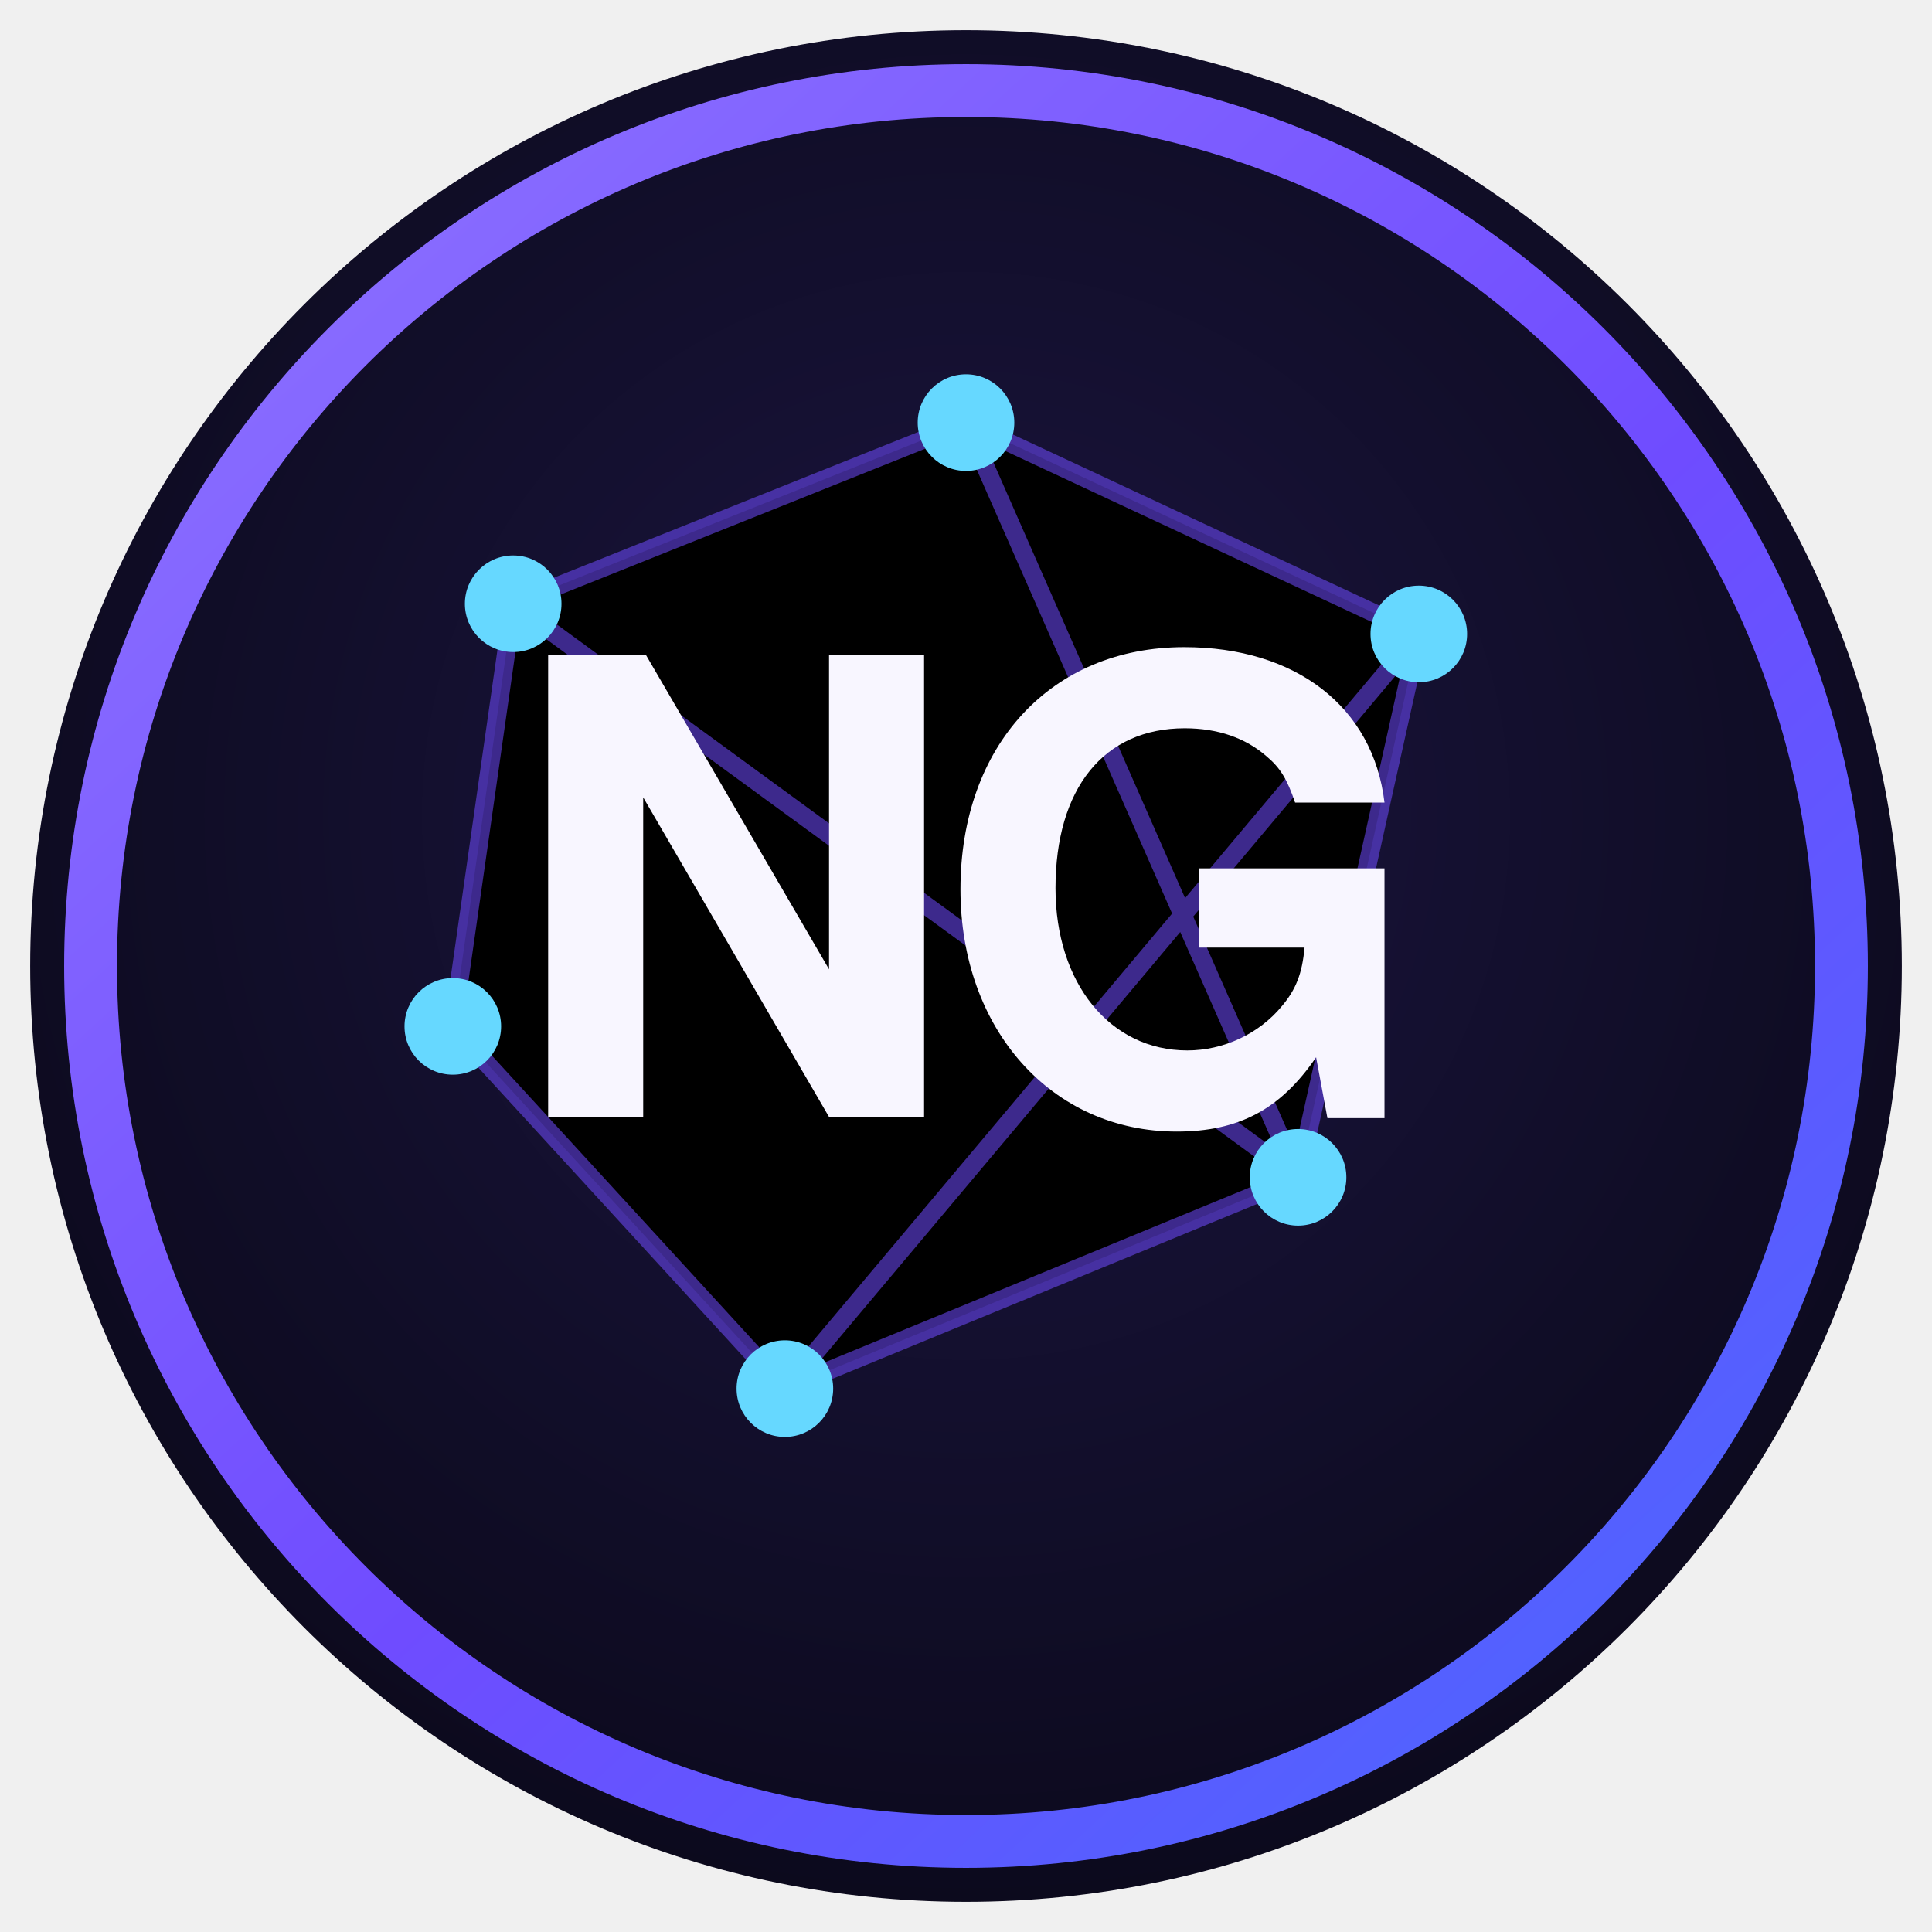
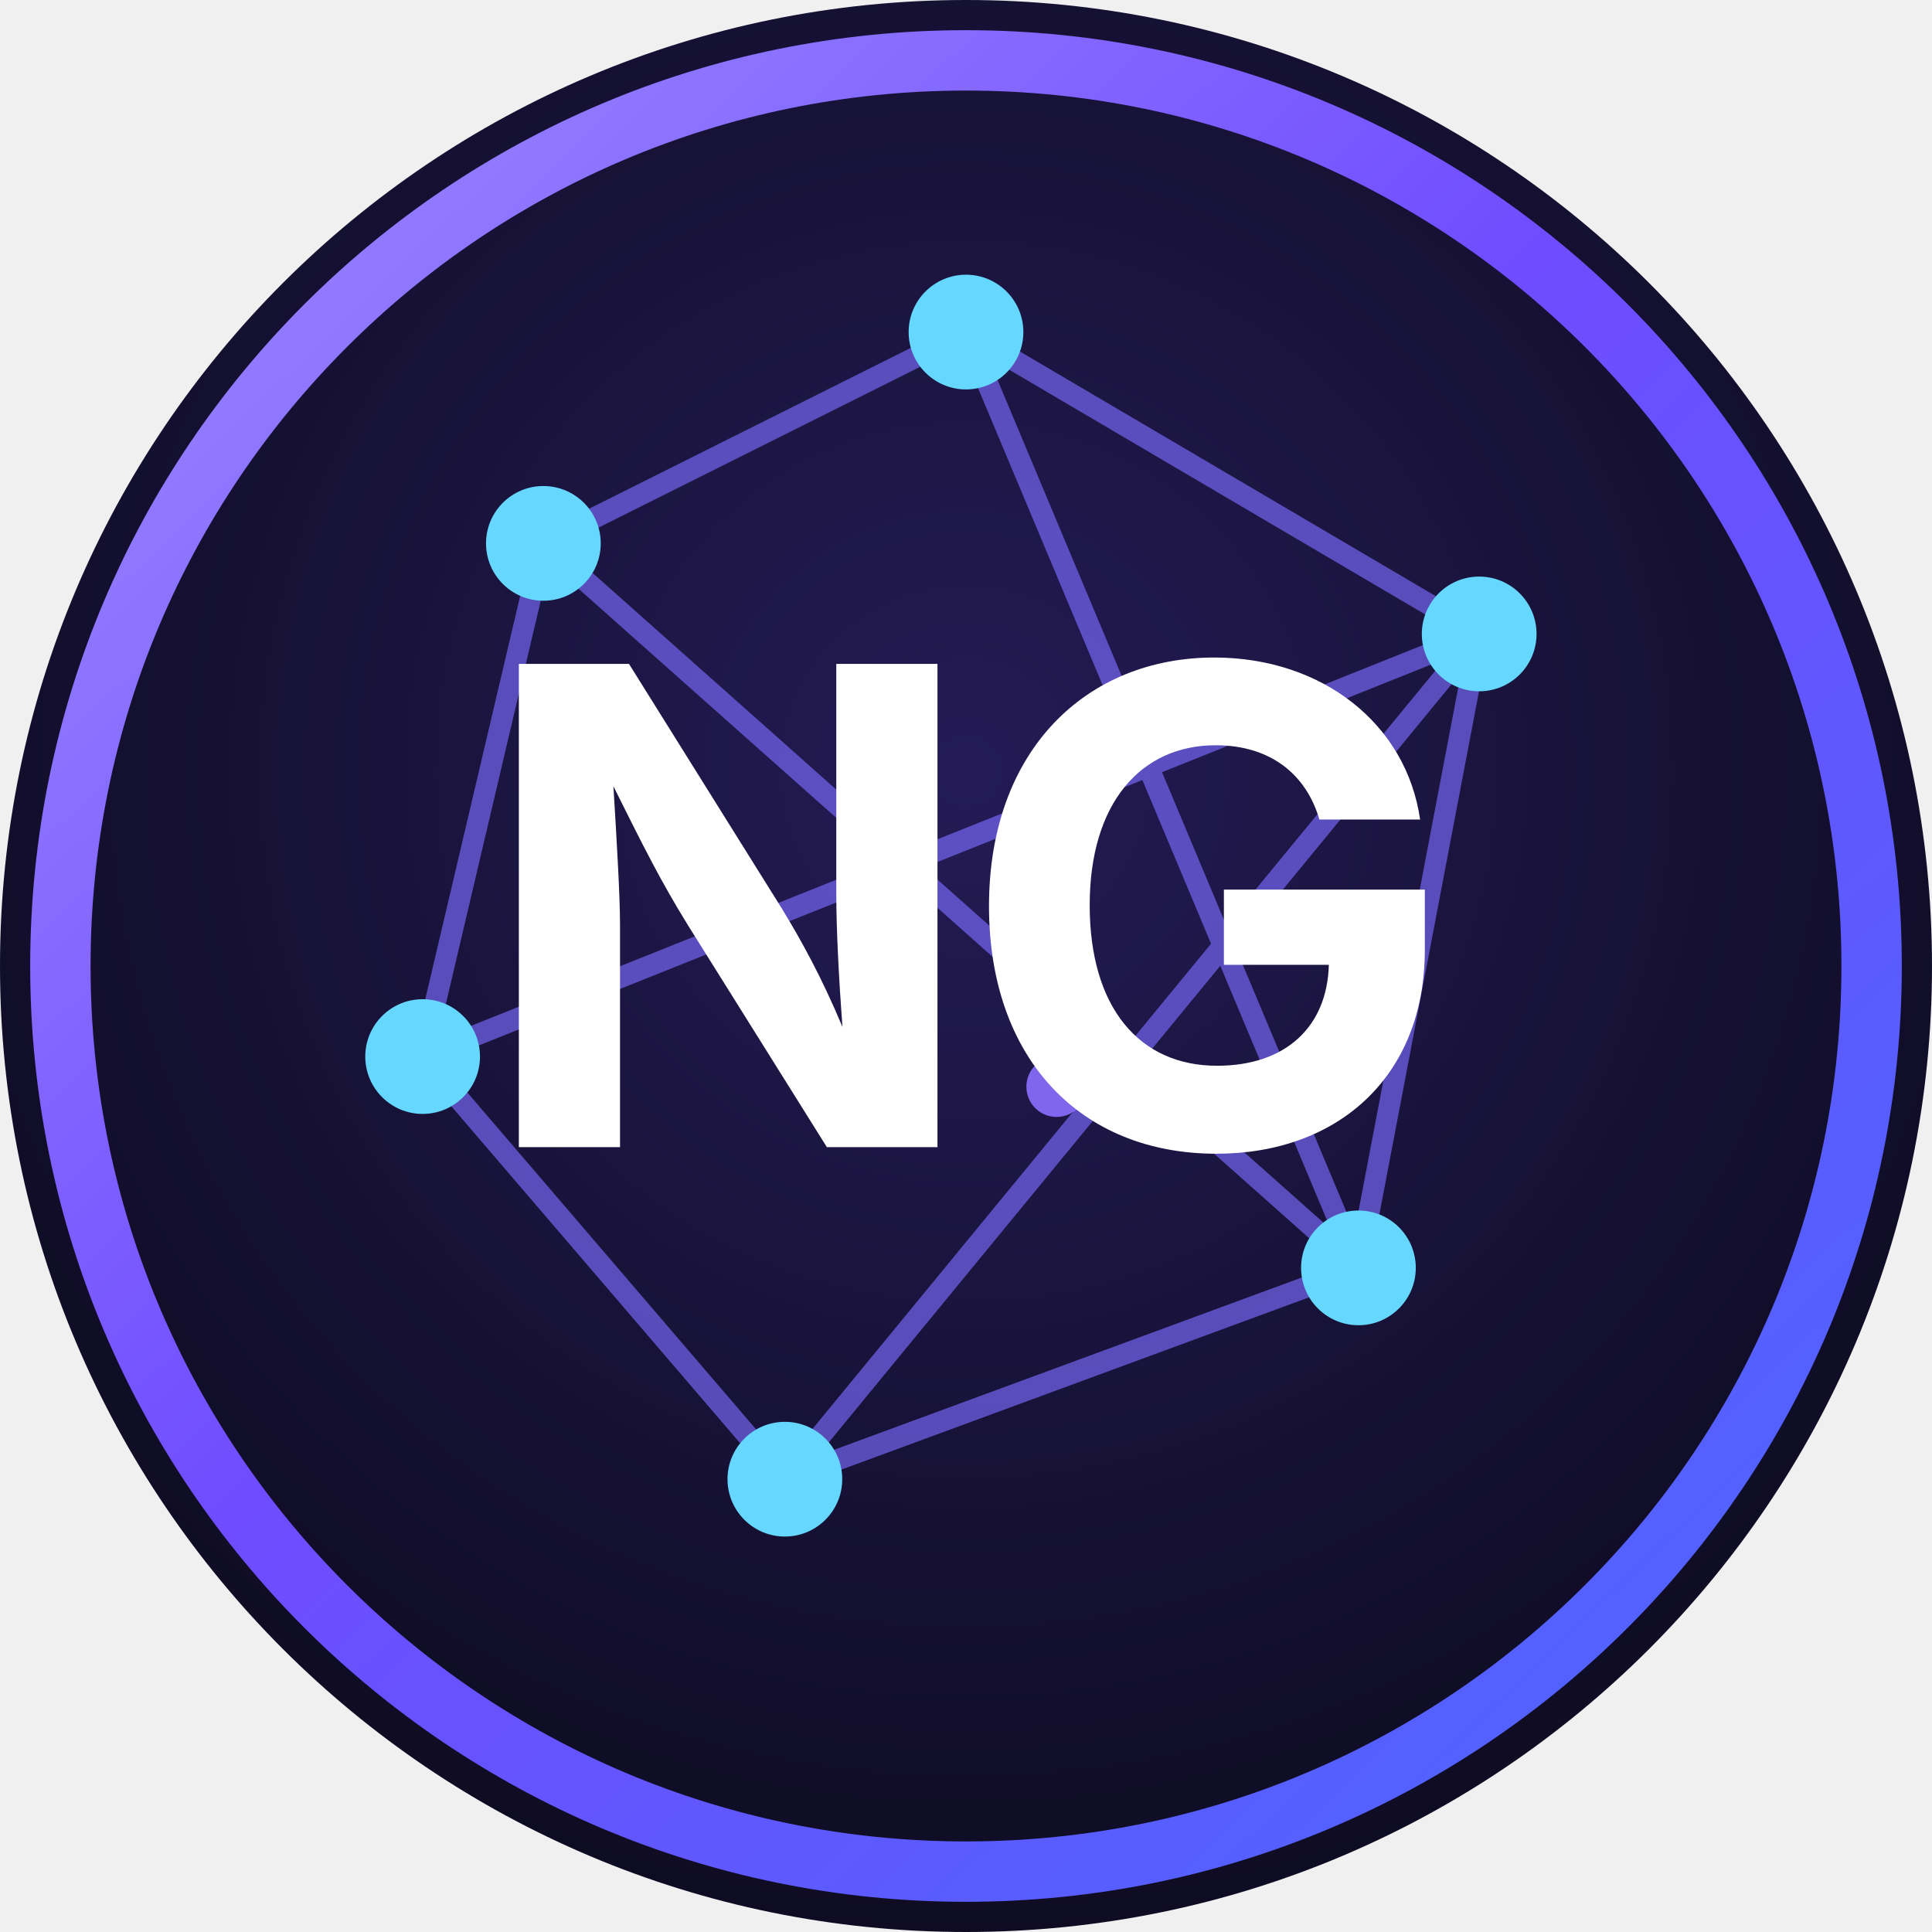
<svg xmlns="http://www.w3.org/2000/svg" viewBox="0 0 128 128" role="img" aria-label="NameGraph">
  <defs>
-     <linearGradient id="ring" x1="16" y1="12" x2="112" y2="116" gradientUnits="userSpaceOnUse">
-       <stop stop-color="#8B6FFF" />
-       <stop offset="0.55" stop-color="#6F4CFF" />
+     <radialGradient id="bg" cx="50%" cy="40%" r="65%">
+       <stop offset="0%" stop-color="#241B55" />
+       <stop offset="100%" stop-color="#0C0A1D" />
+     </radialGradient>
+     <linearGradient id="ring" x1="10" y1="8" x2="118" y2="120" gradientUnits="userSpaceOnUse">
+       <stop stop-color="#9B87FF" />
+       <stop offset="0.45" stop-color="#6F4CFF" />
      <stop offset="1" stop-color="#4C66FF" />
    </linearGradient>
-     <radialGradient id="bg" cx="50%" cy="42%" r="58%">
-       <stop offset="0%" stop-color="#1B1540" />
-       <stop offset="100%" stop-color="#0C0A1D" />
-     </radialGradient>
  </defs>
-   <circle cx="64" cy="64" r="62" fill="url(#bg)" />
-   <circle cx="64" cy="64" r="58" fill="none" stroke="url(#ring)" stroke-width="3.5" />
-   <g stroke="#6F4CFF" stroke-opacity="0.55" stroke-width="1.2">
-     <path d="M34 40 L64 28 L94 42 L86 78 L52 92 L30 68 Z" />
-     <path d="M64 28 L86 78 M94 42 L52 92 M34 40 L86 78" />
+   <circle cx="64" cy="64" r="64" fill="url(#bg)" />
+   <circle cx="64" cy="64" r="60" fill="none" stroke="url(#ring)" stroke-width="4" />
+   <g stroke="#7B6CFF" stroke-opacity="0.65" stroke-width="1.4" fill="none">
+     <path d="M64 22 L98 42 L90 84 L52 98 L28 70 L36 36 Z" />
+     <path d="M64 22 L90 84 M98 42 L52 98 M36 36 L90 84 M28 70 L98 42" />
  </g>
  <g fill="#66D8FF">
-     <circle cx="64" cy="28" r="3.2" />
-     <circle cx="94" cy="42" r="3.2" />
-     <circle cx="86" cy="78" r="3.2" />
-     <circle cx="52" cy="92" r="3.2" />
-     <circle cx="30" cy="68" r="3.2" />
-     <circle cx="34" cy="40" r="3.2" />
+     <circle cx="64" cy="22" r="3.8" />
+     <circle cx="98" cy="42" r="3.8" />
+     <circle cx="90" cy="84" r="3.8" />
+     <circle cx="52" cy="98" r="3.8" />
+     <circle cx="28" cy="70" r="3.8" />
+     <circle cx="36" cy="36" r="3.8" />
  </g>
-   <text x="64" y="74" text-anchor="middle" font-family="Arial Black, Helvetica, sans-serif" font-size="42" font-weight="700" fill="#F8F6FF" letter-spacing="-2">NG</text>
+   <g fill="#8B6FFF" opacity="0.9">
+     <circle cx="74" cy="48" r="2" />
+     <circle cx="48" cy="58" r="2" />
+     <circle cx="70" cy="72" r="2" />
+   </g>
+   <text x="64" y="76" text-anchor="middle" font-family="ui-sans-serif, system-ui, -apple-system, Segoe UI, sans-serif" font-size="44" font-weight="700" fill="#FFFFFF" letter-spacing="-1.5">NG</text>
</svg>
